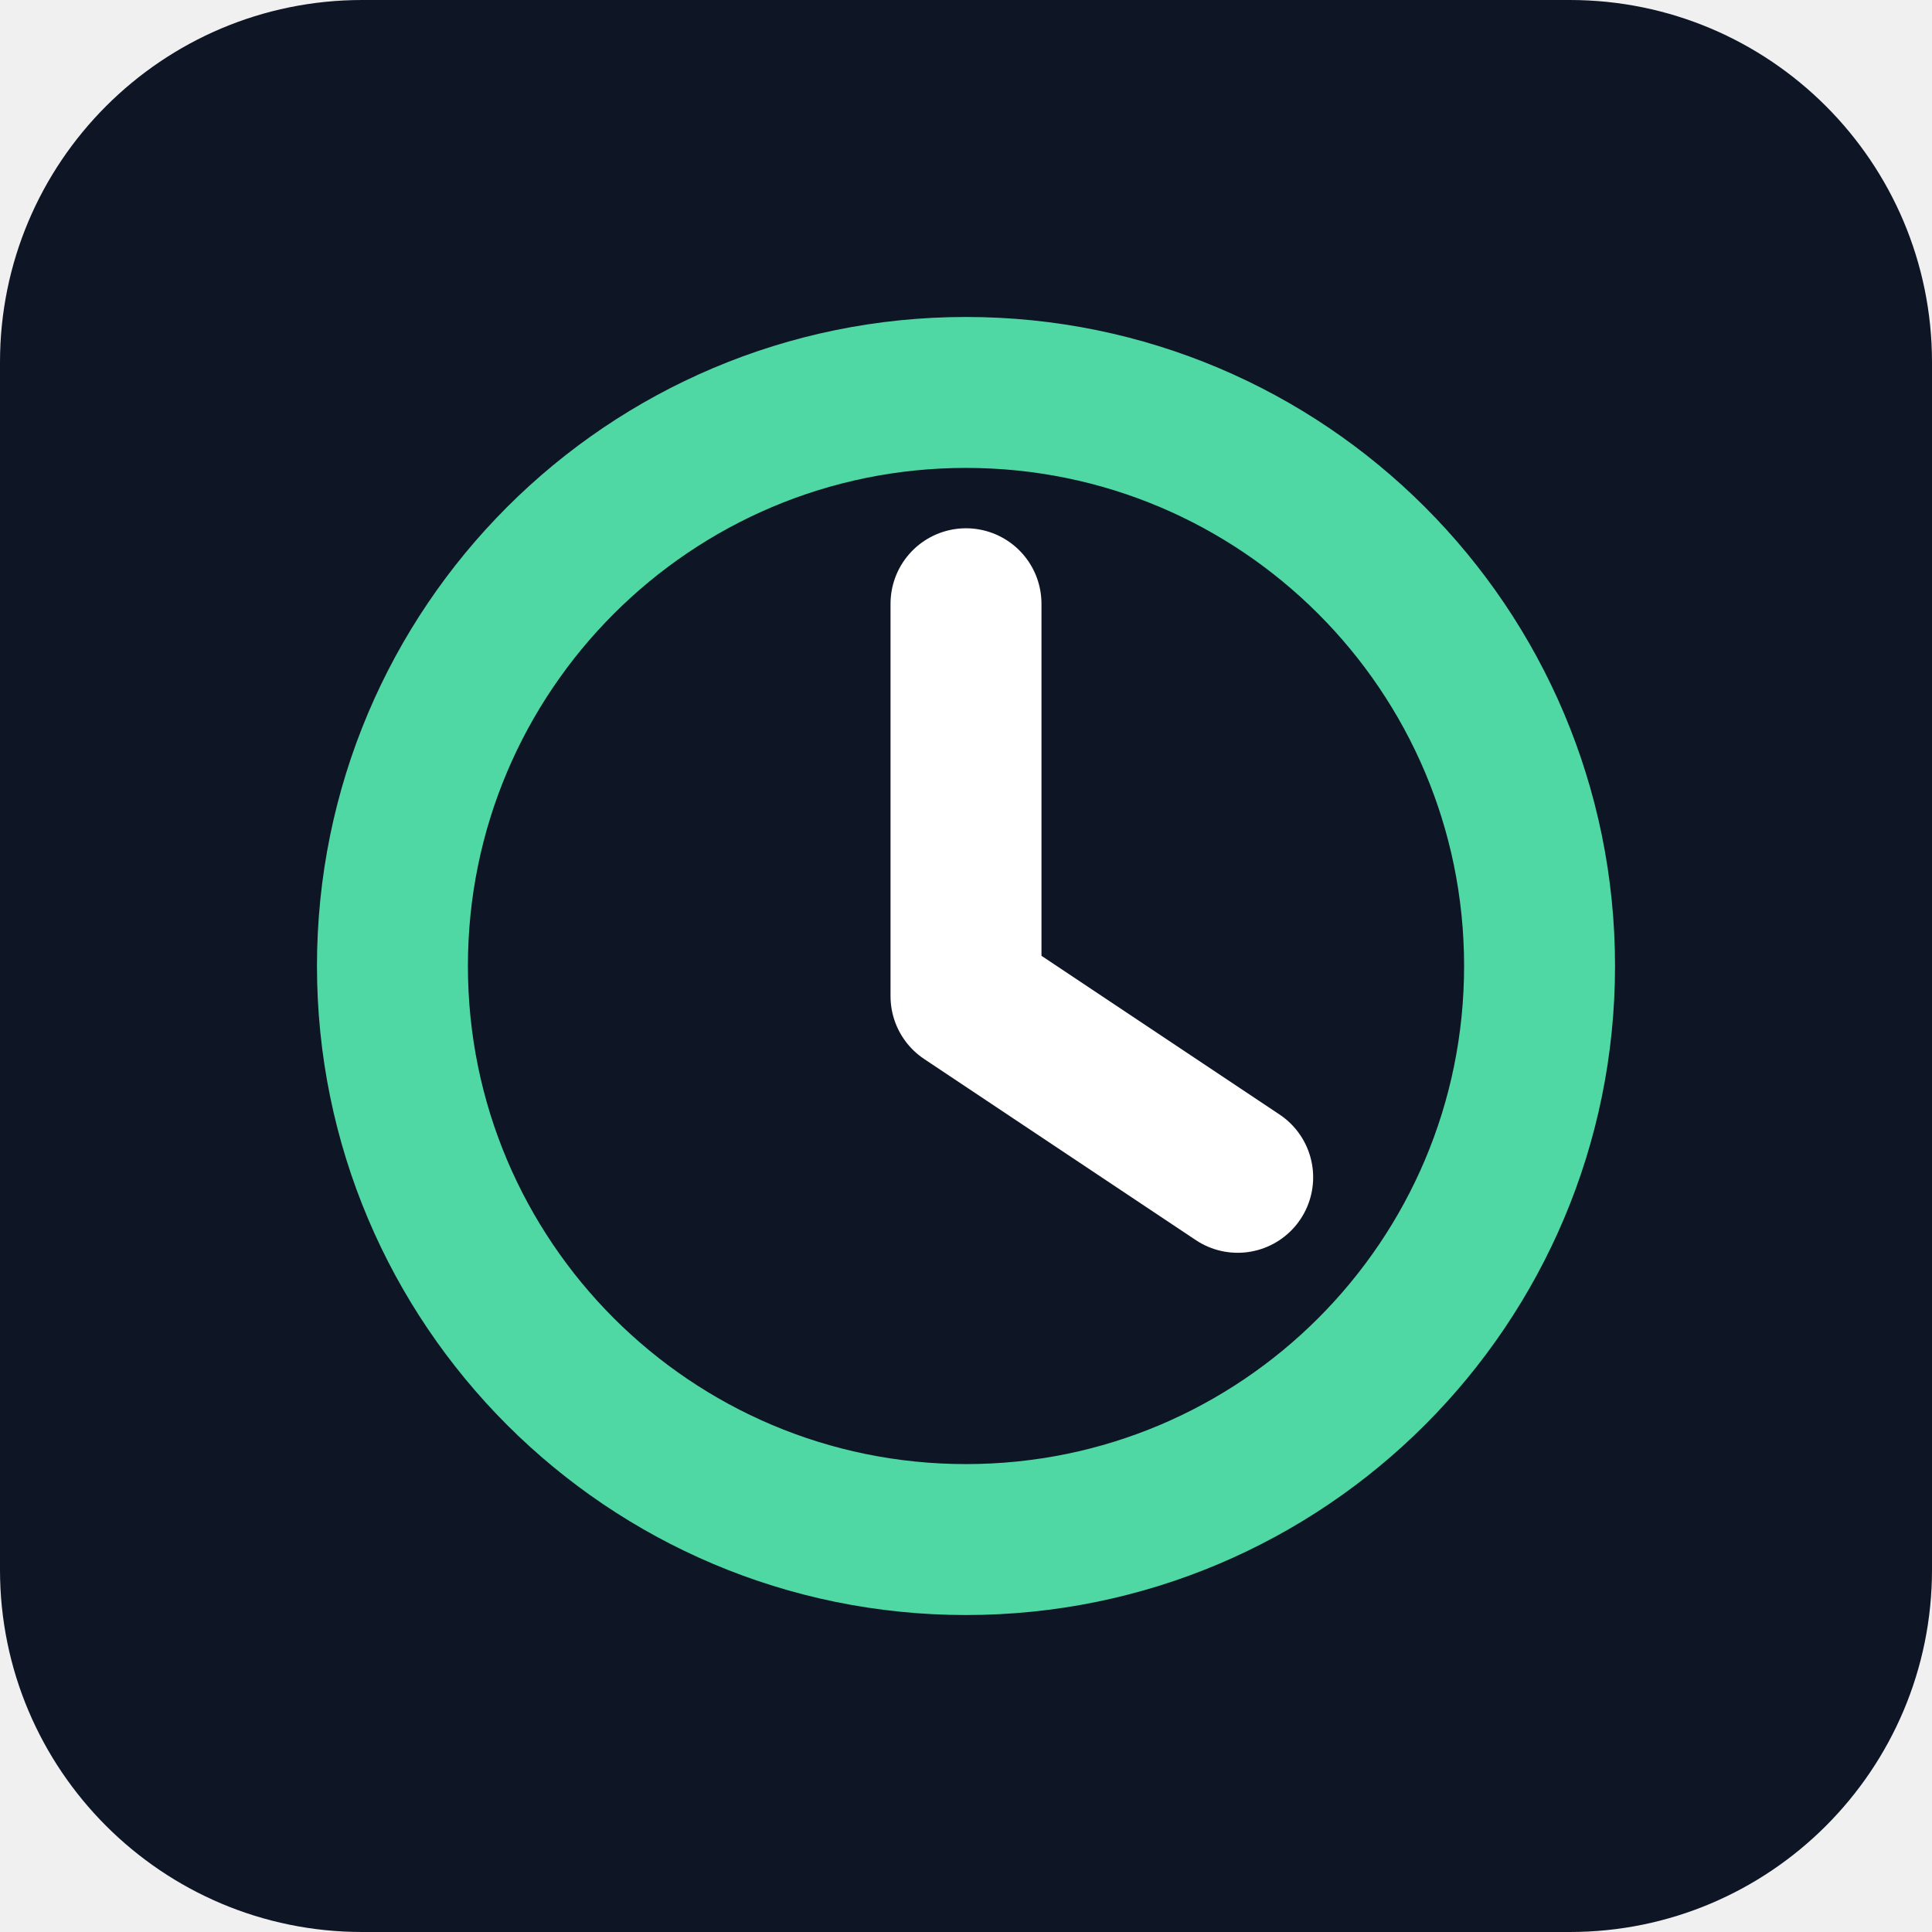
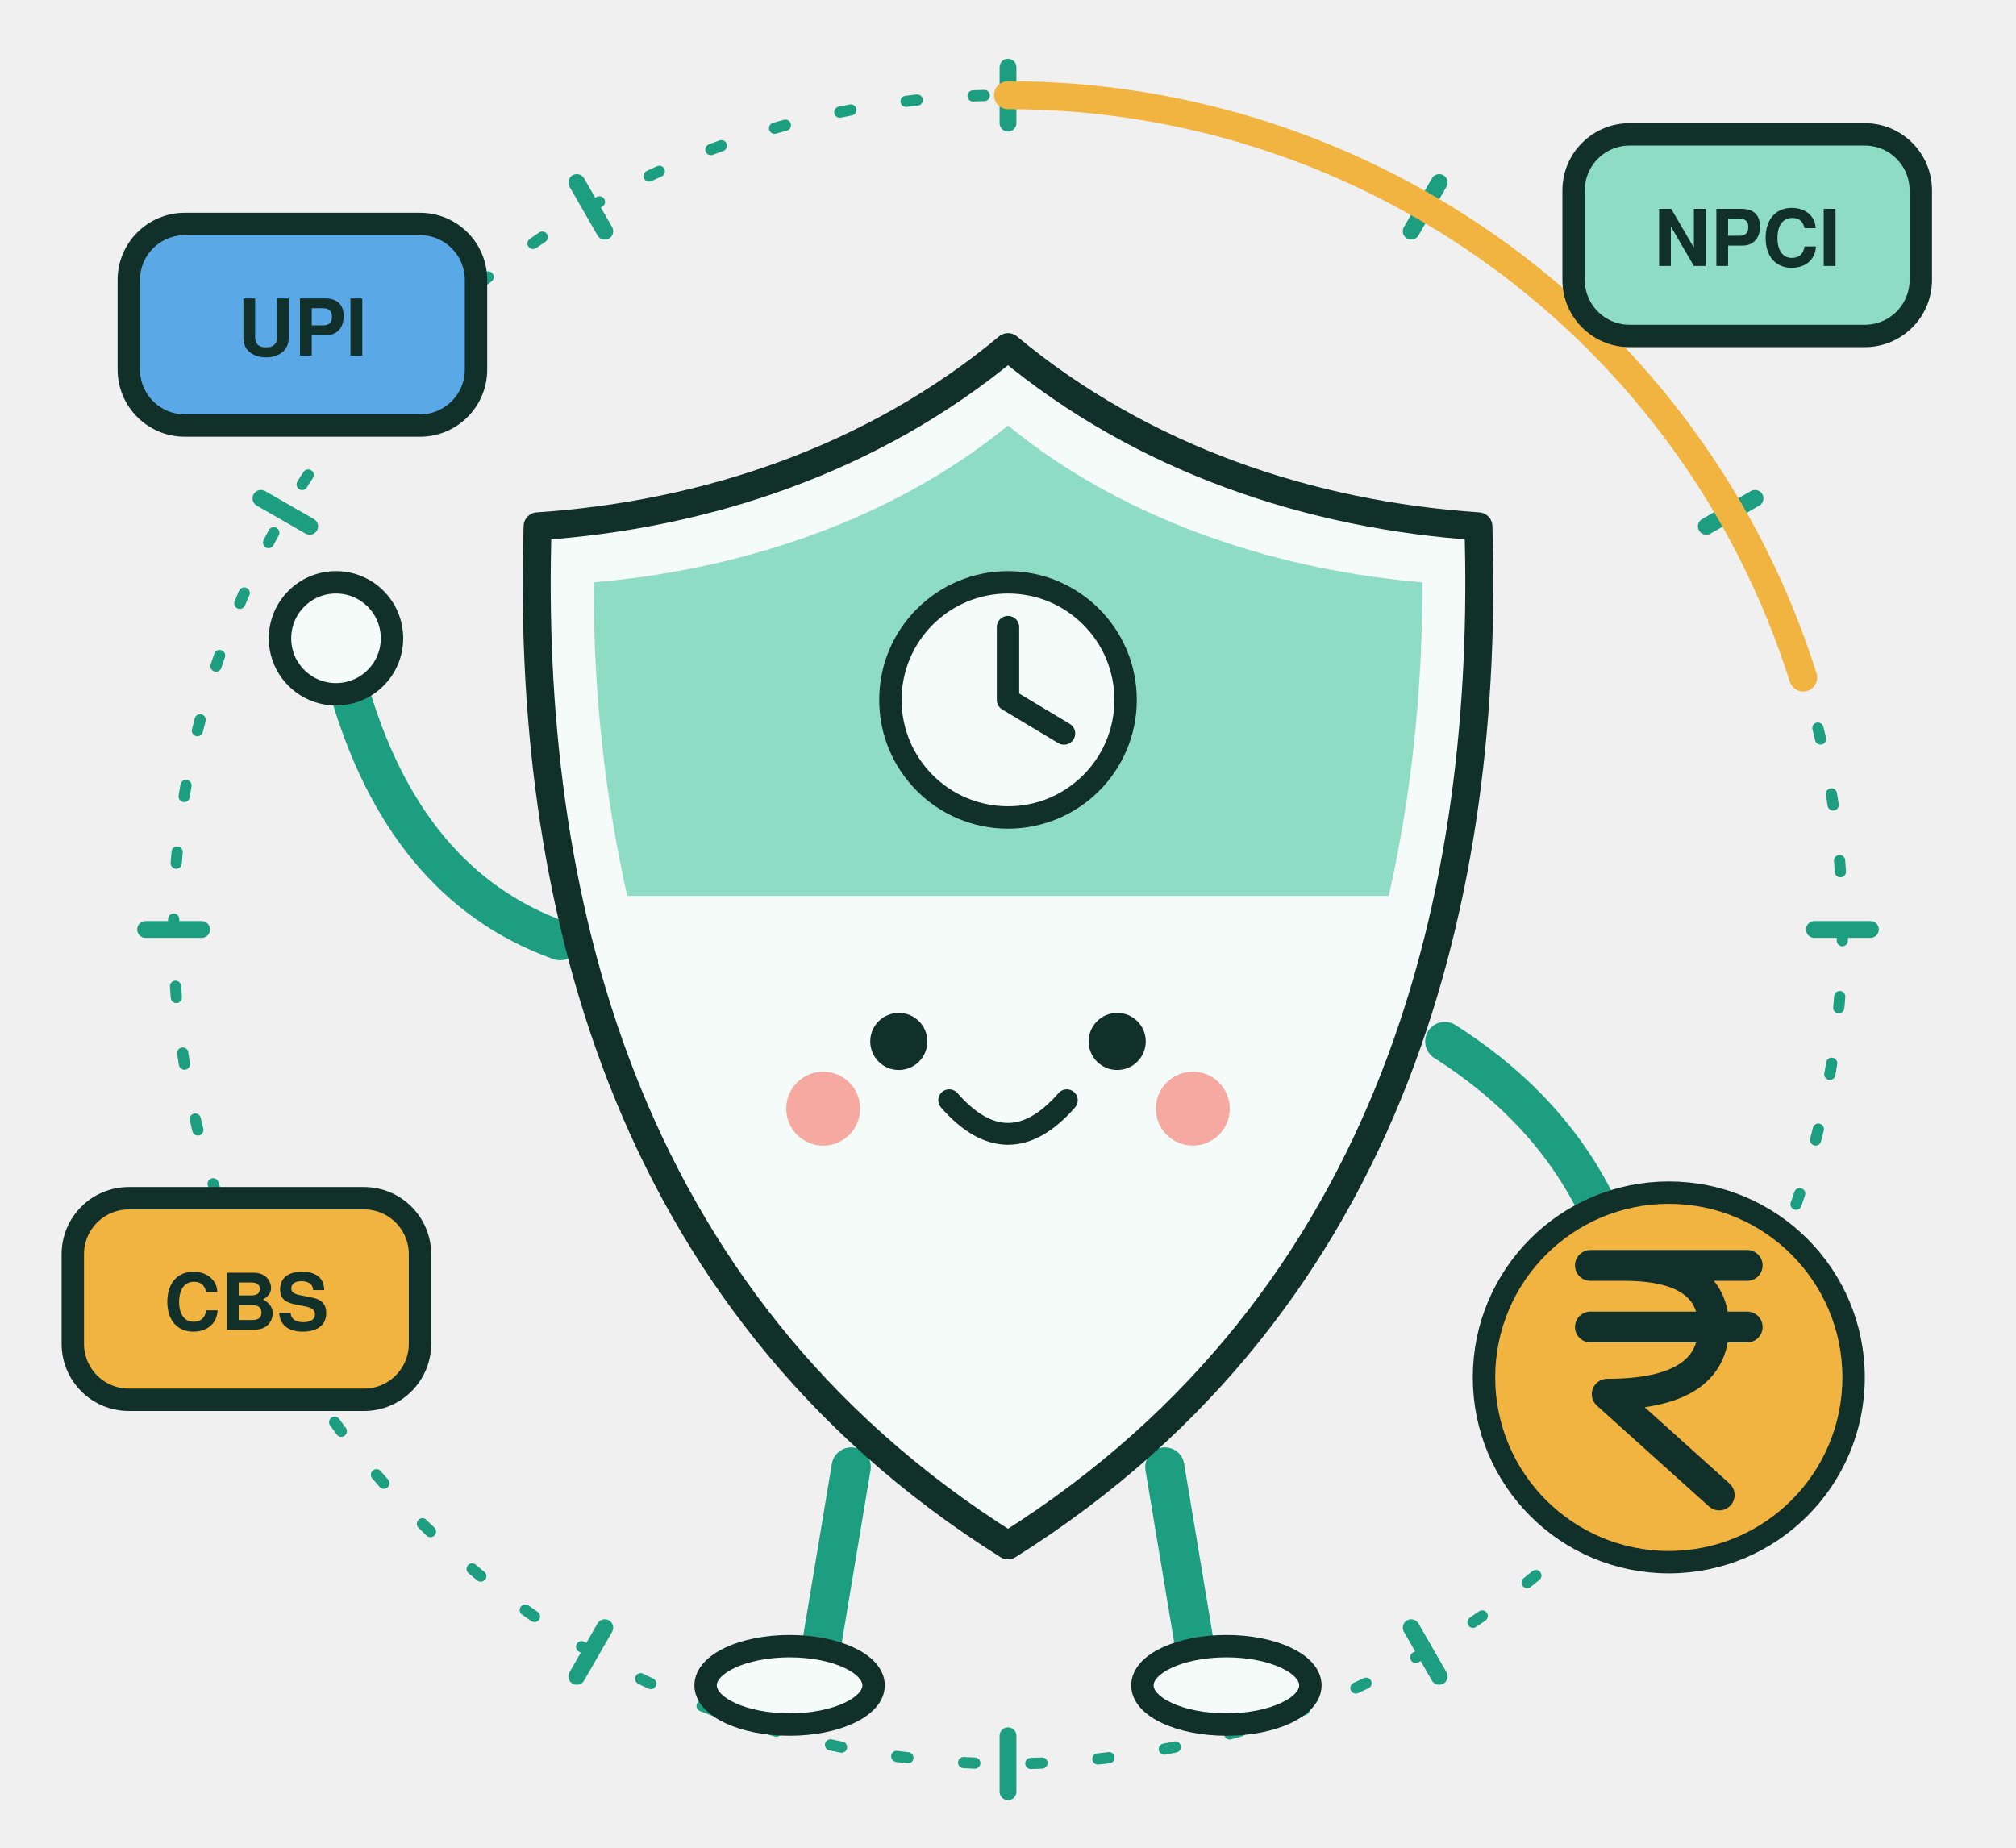
- <svg xmlns="http://www.w3.org/2000/svg" viewBox="0 0 64 64">
-   <rect width="64" height="64" rx="12" fill="#0e1626" />
-   <circle cx="32" cy="32" r="19" fill="none" stroke="#4fd8a4" stroke-width="5" />
-   <path d="M32 20v13l9 6" fill="none" stroke="#fff" stroke-width="5" stroke-linecap="round" stroke-linejoin="round" />
+ <svg xmlns="http://www.w3.org/2000/svg" viewBox="0 0 360 330" role="img" aria-label="TAT Guard logo: a shield with a clock, holding a rupee coin">
+   <circle cx="180" cy="166" r="149" fill="none" stroke="#1E9E80" stroke-width="2" stroke-dasharray="2 10" stroke-linecap="round" />
+   <line x1="180.0" y1="22.0" x2="180.0" y2="12.0" stroke="#1E9E80" stroke-width="3" stroke-linecap="round" />
+   <line x1="252.0" y1="41.3" x2="257.0" y2="32.6" stroke="#1E9E80" stroke-width="3" stroke-linecap="round" />
+   <line x1="304.7" y1="94.0" x2="313.4" y2="89.0" stroke="#1E9E80" stroke-width="3" stroke-linecap="round" />
+   <line x1="324.0" y1="166.0" x2="334.0" y2="166.0" stroke="#1E9E80" stroke-width="3" stroke-linecap="round" />
+   <line x1="304.7" y1="238.0" x2="313.4" y2="243.0" stroke="#1E9E80" stroke-width="3" stroke-linecap="round" />
+   <line x1="252.0" y1="290.7" x2="257.0" y2="299.4" stroke="#1E9E80" stroke-width="3" stroke-linecap="round" />
+   <line x1="180.0" y1="310.0" x2="180.0" y2="320.0" stroke="#1E9E80" stroke-width="3" stroke-linecap="round" />
+   <line x1="108.0" y1="290.7" x2="103.0" y2="299.4" stroke="#1E9E80" stroke-width="3" stroke-linecap="round" />
+   <line x1="55.3" y1="238.0" x2="46.6" y2="243.0" stroke="#1E9E80" stroke-width="3" stroke-linecap="round" />
+   <line x1="36.0" y1="166.0" x2="26.0" y2="166.0" stroke="#1E9E80" stroke-width="3" stroke-linecap="round" />
+   <line x1="55.3" y1="94.0" x2="46.6" y2="89.0" stroke="#1E9E80" stroke-width="3" stroke-linecap="round" />
+   <line x1="108.0" y1="41.3" x2="103.0" y2="32.6" stroke="#1E9E80" stroke-width="3" stroke-linecap="round" />
+   <path d="M180 17 A149 149 0 0 1 322 121" fill="none" stroke="#F2B441" stroke-width="5" stroke-linecap="round" />
+   <path d="M152 262 L146 298 M208 262 L214 298 M100 168 Q72 158 62 122 M258 186 Q280 200 288 222" fill="none" stroke="#1E9E80" stroke-width="7" stroke-linecap="round" />
+   <ellipse cx="141" cy="301" rx="15" ry="7" fill="#F4FBF8" stroke="#12302A" stroke-width="4" />
+   <ellipse cx="219" cy="301" rx="15" ry="7" fill="#F4FBF8" stroke="#12302A" stroke-width="4" />
+   <circle cx="60" cy="114" r="10" fill="#F4FBF8" stroke="#12302A" stroke-width="4" />
+   <path d="M180 62 C204 82 234 92 264 94 C266 158 250 232 180 276 C110 232 94 158 96 94 C126 92 156 82 180 62 Z" fill="#F4FBF8" stroke="#12302A" stroke-width="5" stroke-linejoin="round" />
+   <path d="M180 76 C202 94 230 102 254 104 C254 124 252 142 248 160 L112 160 C108 142 106 124 106 104 C130 102 158 94 180 76 Z" fill="#8FDCC4" />
+   <circle cx="180" cy="125" r="21" fill="#F4FBF8" stroke="#12302A" stroke-width="4" />
+   <path d="M180 112 L180 125 L190 131" fill="none" stroke="#12302A" stroke-width="4" stroke-linecap="round" stroke-linejoin="round" />
+   <g transform="translate(180 186) scale(1.5)">
+     <circle cx="-13" r="3.4" fill="#12302A" />
+     <circle cx="13" r="3.4" fill="#12302A" />
+     <circle cx="-22" cy="8" r="4.4" fill="#F5A9A0" />
+     <circle cx="22" cy="8" r="4.4" fill="#F5A9A0" />
+     <path d="M-7 7 Q0 15 7 7" fill="none" stroke="#12302A" stroke-width="2.6" stroke-linecap="round" />
+   </g>
+   <circle cx="298" cy="246" r="33" fill="#F2B441" stroke="#12302A" stroke-width="4" />
+   <path d="M284.0 226.0 H312.0 M284.0 237.0 H312.0 M290.0 226.0 Q306.0 226.0 306.0 237.0 Q306.0 249.0 287.0 249.0 L307.0 267.0" fill="none" stroke="#12302A" stroke-width="5.5" stroke-linecap="round" stroke-linejoin="round" />
+   <g transform="translate(54 58)">
+     <rect x="-31" y="-18" width="62" height="36" rx="10" fill="#5AA9E6" stroke="#12302A" stroke-width="4" />
+     <text y="5.5" text-anchor="middle" font-family="Segoe UI, Helvetica, Arial, sans-serif" font-weight="700" font-size="14" fill="#12302A">UPI</text>
+   </g>
+   <g transform="translate(312 42)">
+     <rect x="-31" y="-18" width="62" height="36" rx="10" fill="#8FDCC4" stroke="#12302A" stroke-width="4" />
+     <text y="5.5" text-anchor="middle" font-family="Segoe UI, Helvetica, Arial, sans-serif" font-weight="700" font-size="14" fill="#12302A">NPCI</text>
+   </g>
+   <g transform="translate(44 232)">
+     <rect x="-31" y="-18" width="62" height="36" rx="10" fill="#F2B441" stroke="#12302A" stroke-width="4" />
+     <text y="5.5" text-anchor="middle" font-family="Segoe UI, Helvetica, Arial, sans-serif" font-weight="700" font-size="14" fill="#12302A">CBS</text>
+   </g>
</svg>
